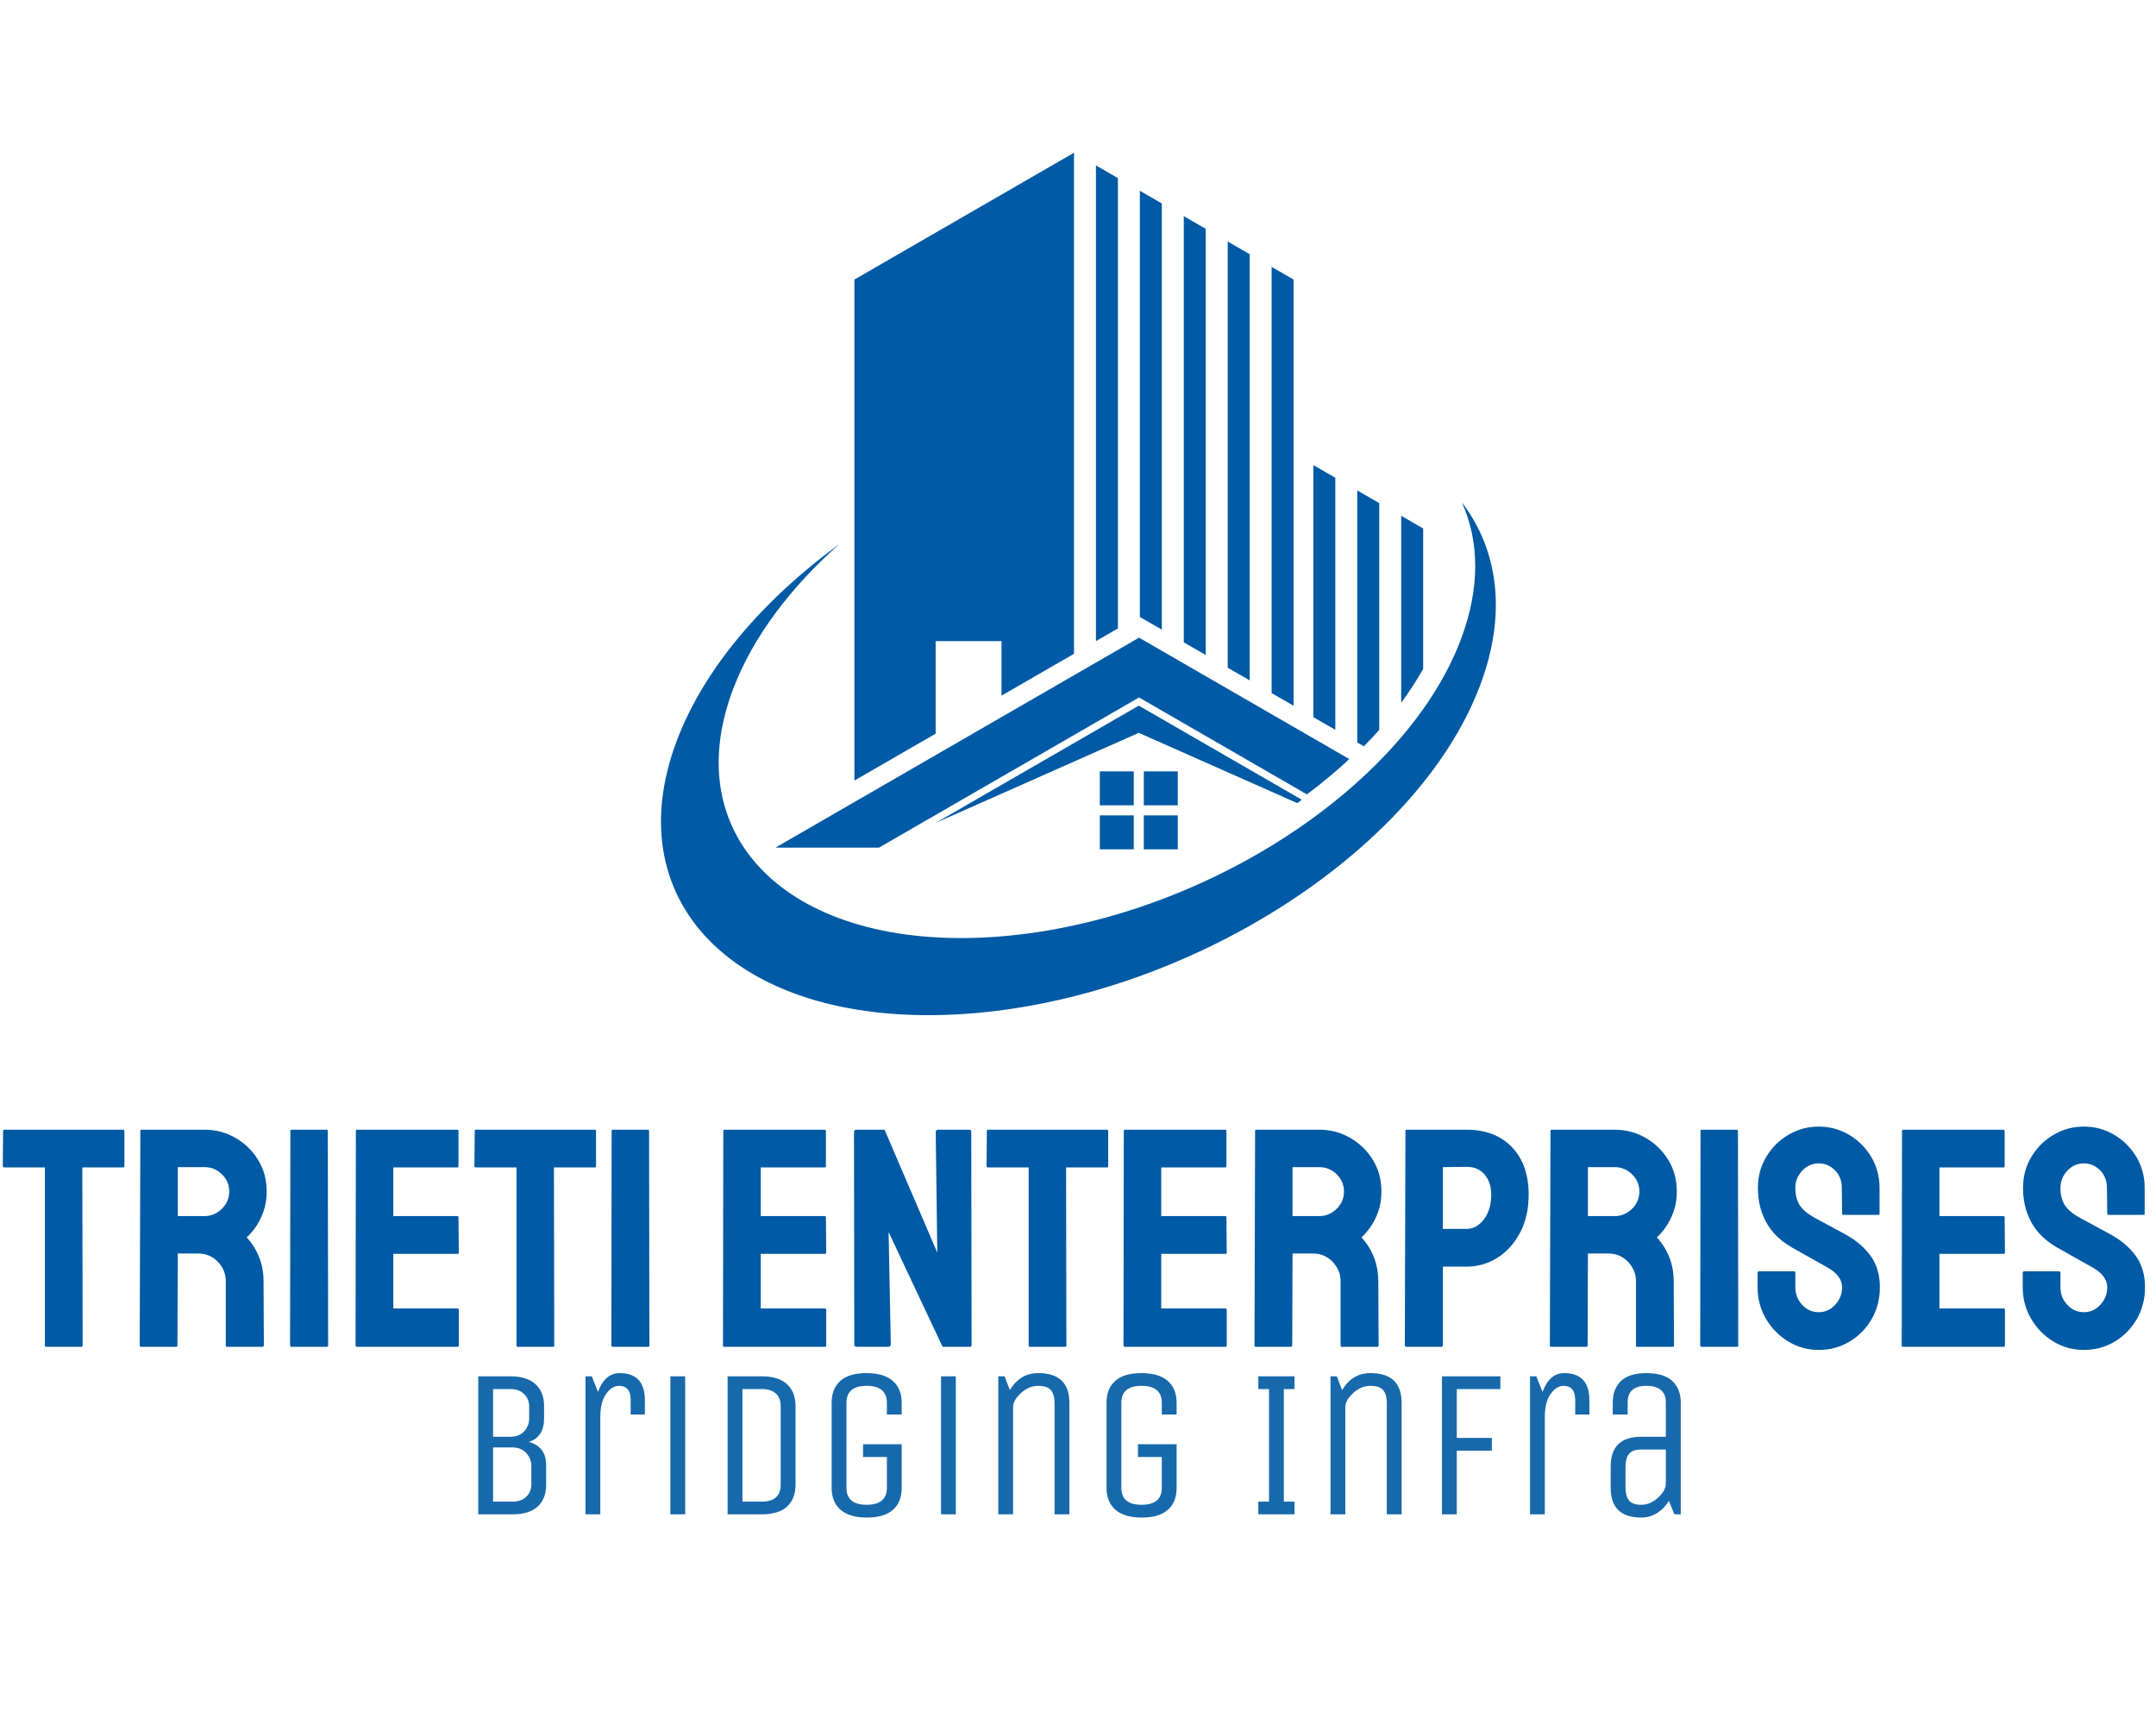
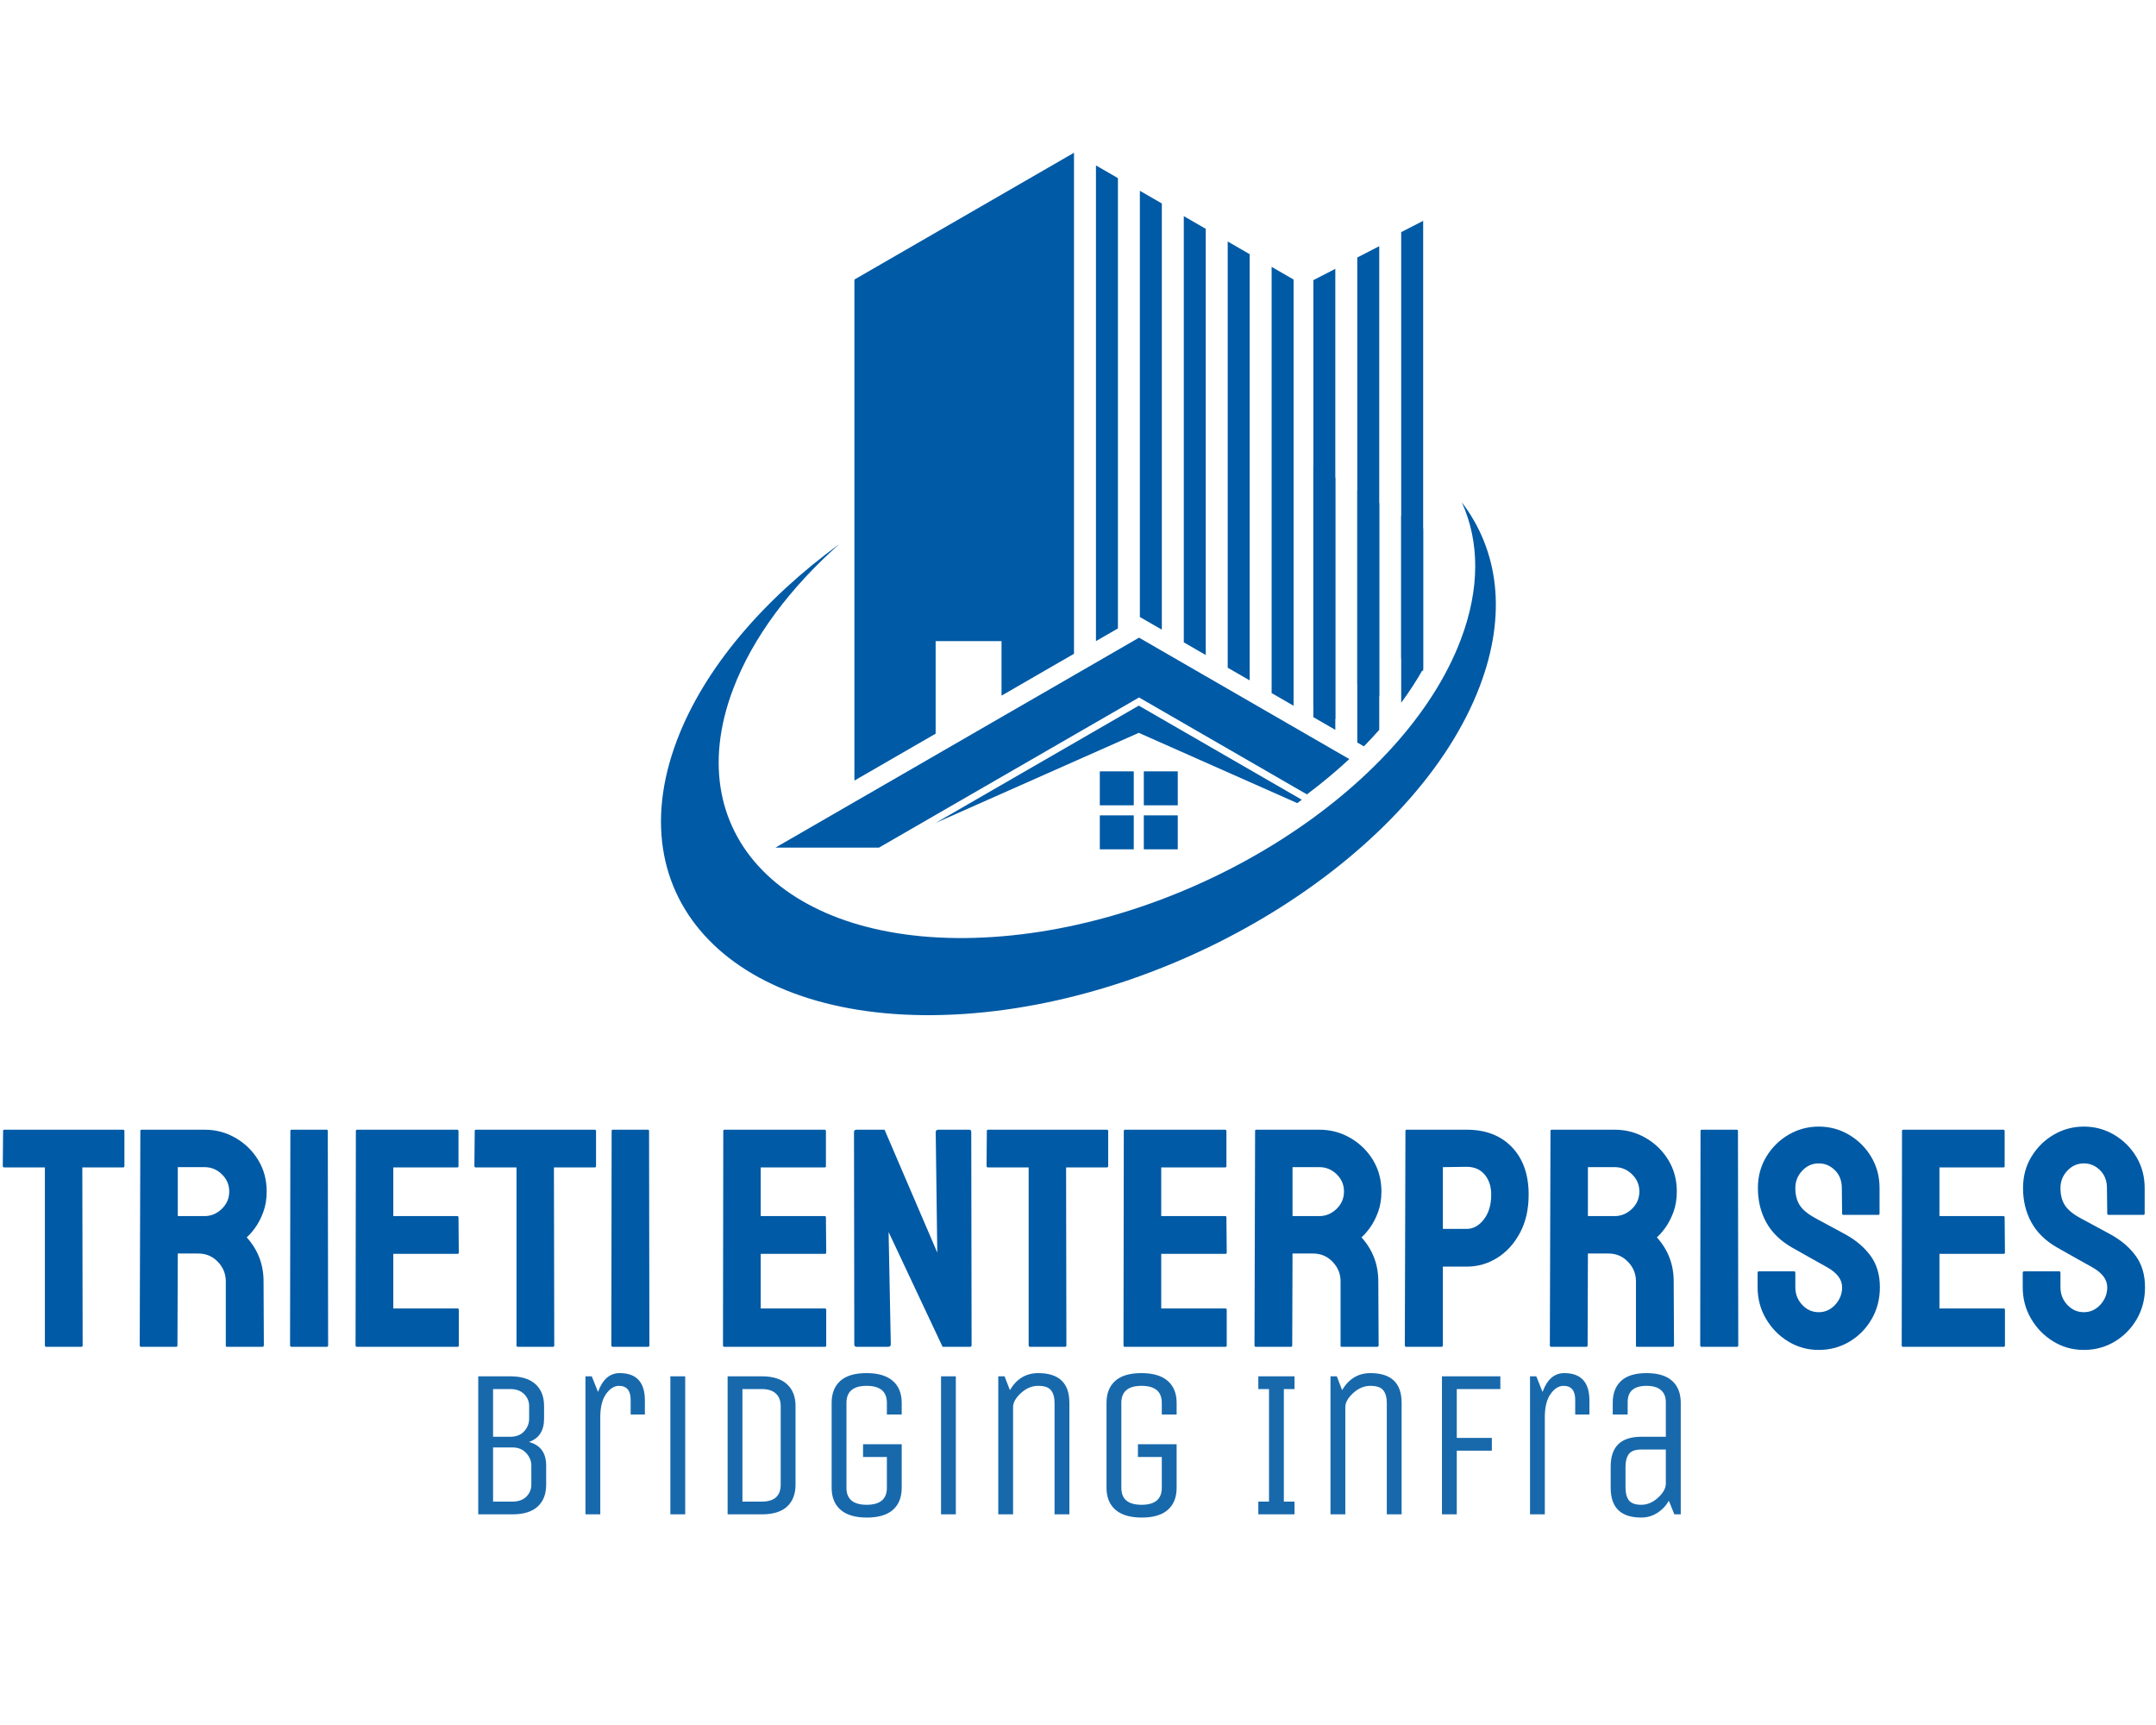
<svg xmlns="http://www.w3.org/2000/svg" version="1.1" width="1280" height="1024" viewBox="0 0 1280 1024" xml:space="preserve">
  <defs>
</defs>
  <g transform="matrix(1.966206 0 0 1.966206 640.2457 512.1966)" id="background-logo">
    <rect style="stroke: none; stroke-width: 1; stroke-dasharray: none; stroke-linecap: butt; stroke-dashoffset: 0; stroke-linejoin: miter; stroke-miterlimit: 4; fill: rgb(255,255,255); fill-rule: nonzero; opacity: 1;" paint-order="stroke" x="-325" y="-260" rx="0" ry="0" width="650" height="520" />
  </g>
  <g transform="matrix(1.969987 0 0 1.969987 640.2457 346.6522)" id="logo-logo">
    <g style="" paint-order="stroke">
      <g transform="matrix(2.409168 0 0 -2.409168 11.56471 74.84713)">
        <path style="stroke: none; stroke-width: 1; stroke-dasharray: none; stroke-linecap: butt; stroke-dashoffset: 0; stroke-linejoin: miter; stroke-miterlimit: 4; fill: rgb(0,90,165); fill-rule: nonzero; opacity: 1;" paint-order="stroke" transform=" translate(-167.5075, -121.4355)" d="m 165.384 119.312 h 4.247 v 4.247 h -4.247 z" stroke-linecap="round" />
      </g>
      <g transform="matrix(2.409168 0 0 -2.409168 11.56471 61.58706)">
        <path style="stroke: none; stroke-width: 1; stroke-dasharray: none; stroke-linecap: butt; stroke-dashoffset: 0; stroke-linejoin: miter; stroke-miterlimit: 4; fill: rgb(0,90,165); fill-rule: nonzero; opacity: 1;" paint-order="stroke" transform=" translate(-167.5075, -126.9395)" d="m 169.631 129.063 h -4.247 v -4.247 h 4.247 z" stroke-linecap="round" />
      </g>
      <g transform="matrix(2.409168 0 0 -2.409168 24.82477 61.58706)">
        <path style="stroke: none; stroke-width: 1; stroke-dasharray: none; stroke-linecap: butt; stroke-dashoffset: 0; stroke-linejoin: miter; stroke-miterlimit: 4; fill: rgb(0,90,165); fill-rule: nonzero; opacity: 1;" paint-order="stroke" transform=" translate(-173.0115, -126.9395)" d="m 175.135 129.063 h -4.247 v -4.247 h 4.247 z" stroke-linecap="round" />
      </g>
      <g transform="matrix(2.409168 0 0 -2.409168 24.82477 74.84713)">
        <path style="stroke: none; stroke-width: 1; stroke-dasharray: none; stroke-linecap: butt; stroke-dashoffset: 0; stroke-linejoin: miter; stroke-miterlimit: 4; fill: rgb(0,90,165); fill-rule: nonzero; opacity: 1;" paint-order="stroke" transform=" translate(-173.0115, -121.4355)" d="m 170.888 119.312 h 4.247 v 4.247 h -4.247 z" stroke-linecap="round" />
-       </g>
-       <g transform="matrix(2.409168 0 0 -2.409168 74.11563 4.071064)">
-         <path style="stroke: none; stroke-width: 1; stroke-dasharray: none; stroke-linecap: butt; stroke-dashoffset: 0; stroke-linejoin: miter; stroke-miterlimit: 4; fill: rgb(0,90,165); fill-rule: nonzero; opacity: 1;" paint-order="stroke" transform=" translate(-1.3735, -14.9725)" d="M 0 0 L 2.747 -1.586 V 29.945 L 0 31.531 Z" stroke-linecap="round" />
      </g>
      <g transform="matrix(2.409168 0 0 -2.409168 8.596373 -54.44835)">
        <path style="stroke: none; stroke-width: 1; stroke-dasharray: none; stroke-linecap: butt; stroke-dashoffset: 0; stroke-linejoin: miter; stroke-miterlimit: 4; fill: rgb(0,90,165); fill-rule: nonzero; opacity: 1;" paint-order="stroke" transform=" translate(-1.374, 29.7485)" d="m 0 0 v -36.384 v -23.113 l 2.748 1.587 v 21.868 v 34.456 z" stroke-linecap="round" />
      </g>
      <g transform="matrix(2.409168 0 0 -2.409168 21.83138 -52.35021)">
        <path style="stroke: none; stroke-width: 1; stroke-dasharray: none; stroke-linecap: butt; stroke-dashoffset: 0; stroke-linejoin: miter; stroke-miterlimit: 4; fill: rgb(0,90,165); fill-rule: nonzero; opacity: 1;" paint-order="stroke" transform=" translate(-1.3735, 27.447)" d="m 0 0 v -32.464 v -20.845 l 2.747 -1.585 v 22.908 v 30.4 z" stroke-linecap="round" />
      </g>
      <g transform="matrix(2.409168 0 0 -2.409168 35.06639 -44.70977)">
        <path style="stroke: none; stroke-width: 1; stroke-dasharray: none; stroke-linecap: butt; stroke-dashoffset: 0; stroke-linejoin: miter; stroke-miterlimit: 4; fill: rgb(0,90,165); fill-rule: nonzero; opacity: 1;" paint-order="stroke" transform=" translate(-1.373, 27.447)" d="m 0 0 v -28.28 v -25.029 l 1.337 -0.772 l 1.409 -0.813 v 27.207 v 26.101 z" stroke-linecap="round" />
      </g>
      <g transform="matrix(2.409168 0 0 -2.409168 48.30043 -37.06813)">
        <path style="stroke: none; stroke-width: 1; stroke-dasharray: none; stroke-linecap: butt; stroke-dashoffset: 0; stroke-linejoin: miter; stroke-miterlimit: 4; fill: rgb(0,90,165); fill-rule: nonzero; opacity: 1;" paint-order="stroke" transform=" translate(-1.373, 27.447)" d="m 0 0 v -23.865 v -29.444 l 2.746 -1.585 v 31.732 v 21.576 z" stroke-linecap="round" />
      </g>
      <g transform="matrix(2.409168 0 0 -2.409168 61.53688 -29.42529)">
        <path style="stroke: none; stroke-width: 1; stroke-dasharray: none; stroke-linecap: butt; stroke-dashoffset: 0; stroke-linejoin: miter; stroke-miterlimit: 4; fill: rgb(0,90,165); fill-rule: nonzero; opacity: 1;" paint-order="stroke" transform=" translate(-1.373, 27.448)" d="M 0 0 V -19.234 V -53.31 l 2.183 -1.26 l 0.563 -0.326 v 8.591 v 27.877 v 16.842 z" stroke-linecap="round" />
      </g>
      <g transform="matrix(2.409168 0 0 -2.409168 -34.41788 -35.34606)">
        <path style="stroke: none; stroke-width: 1; stroke-dasharray: none; stroke-linecap: butt; stroke-dashoffset: 0; stroke-linejoin: miter; stroke-miterlimit: 4; fill: rgb(0,90,165); fill-rule: nonzero; opacity: 1;" paint-order="stroke" transform=" translate(-13.7345, 23.4045)" d="m 0 0 v -18.316 v -26.403 v -17.949 l 4.706 2.718 l 5.455 3.149 v 11.577 h 8.242 v -6.819 l 7.249 4.187 l 1.817 1.047 v 24.426 v 38.242 z" stroke-linecap="round" />
      </g>
      <g transform="matrix(2.409168 0 0 -2.409168 0 52.66936)">
        <path style="stroke: none; stroke-width: 1; stroke-dasharray: none; stroke-linecap: butt; stroke-dashoffset: 0; stroke-linejoin: miter; stroke-miterlimit: 4; fill: rgb(0,90,165); fill-rule: nonzero; opacity: 1;" paint-order="stroke" transform=" translate(-162.7072, -130.6411)" d="m 210.524 145.497 c -7.155 -18.828 -33.325 -35.463 -58.456 -37.146 v 0 c -25.126 -1.686 -39.696 12.218 -32.541 31.045 v 0 c 2.456 6.464 7.153 12.667 13.276 18.097 v 0 c -9.505 -6.95 -16.878 -15.5 -20.301 -24.504 v 0 l -0.004 -0.01 c -7.892 -20.776 8.179 -36.113 35.899 -34.259 v 0 l 0.022 0.001 c 27.724 1.863 56.603 20.217 64.498 40.995 v 0 c 3.424 9.007 2.334 16.99 -2.248 22.998 v 0 c 2.209 -4.871 2.311 -10.754 -0.145 -17.217" stroke-linecap="round" />
      </g>
      <g transform="matrix(2.409168 0 0 -2.409168 -4.831126 47.81337)">
        <path style="stroke: none; stroke-width: 1; stroke-dasharray: none; stroke-linecap: butt; stroke-dashoffset: 0; stroke-linejoin: miter; stroke-miterlimit: 4; fill: rgb(0,90,165); fill-rule: nonzero; opacity: 1;" paint-order="stroke" transform=" translate(34.175, -1.065)" d="m 0 0 l -2.747 1.586 l -0.556 0.319 l -1.919 1.11 l -0.563 0.325 l -2.183 1.26 l -2.748 1.586 l -2.746 1.585 l -2.747 1.586 l -1.409 0.813 l -1.337 0.773 l -1.591 0.918 l -1.156 0.668 l -2.747 1.586 l -0.136 0.079 l -2.61 -1.508 l -2.748 -1.586 l -2.436 -1.406 l -0.31 -0.18 l -1.817 -1.049 l -7.275 -4.199 l -3.023 -1.745 l -10.648 -6.15 l -4.706 -2.715 l -9.907 -5.72 h 9.907 h 3.047 l 1.659 0.959 l 10.648 6.147 l 12.115 6.993 l 0.31 0.18 l 2.436 1.406 l 2.748 1.586 l 2.61 1.508 l 0.136 -0.079 l 2.747 -1.586 l 1.156 -0.667 l 1.591 -0.918 l 1.337 -0.774 l 1.409 -0.812 l 2.747 -1.586 l 2.746 -1.585 l 2.748 -1.587 l 1.802 -1.039 l 0.944 -0.547 l 1.637 -0.944 c 1.875 1.406 3.648 2.882 5.3 4.419 z" stroke-linecap="round" />
      </g>
      <g transform="matrix(2.409168 0 0 -2.409168 12.147 54.33571)">
        <path style="stroke: none; stroke-width: 1; stroke-dasharray: none; stroke-linecap: butt; stroke-dashoffset: 0; stroke-linejoin: miter; stroke-miterlimit: 4; fill: rgb(0,90,165); fill-rule: nonzero; opacity: 1;" paint-order="stroke" transform=" translate(17.4295, -1.2765)" d="m 0 0 l -7.952 4.591 l -2.928 1.689 l -4.039 2.333 l -7.794 -4.502 l -12.425 -7.172 l -5.193 -2.999 l 5.193 2.303 l 12.425 5.51 l 7.794 3.456 L -10.88 3.418 L -7.952 2.119 L -3.169 0 L 4.902 -3.58 c 0.193 0.138 0.379 0.28 0.57 0.421 z" stroke-linecap="round" />
      </g>
+       <g transform="matrix(2.409168 0 0 -2.409168 74.11563 4.071064)">
+         <path style="stroke: none; stroke-width: 1; stroke-dasharray: none; stroke-linecap: butt; stroke-dashoffset: 0; stroke-linejoin: miter; stroke-miterlimit: 4; fill: rgb(0,90,165); fill-rule: nonzero; opacity: 1;" paint-order="stroke" transform=" translate(-1.3735, -14.9725)" d="M 0 0 L 2.747 -1.586 V 29.945 L 0 31.531 Z" stroke-linecap="round" />
+       </g>
      <g transform="matrix(2.409168 0 0 -2.409168 87.35208 10.3761)">
        <path style="stroke: none; stroke-width: 1; stroke-dasharray: none; stroke-linecap: butt; stroke-dashoffset: 0; stroke-linejoin: miter; stroke-miterlimit: 4; fill: rgb(0,90,165); fill-rule: nonzero; opacity: 1;" paint-order="stroke" transform=" translate(1.3735, 14.42)" d="m 0 0 l -2.747 1.585 v -31.532 l 0.828 -0.478 c 0.666 0.679 1.301 1.369 1.919 2.066 z" stroke-linecap="round" />
      </g>
      <g transform="matrix(2.409168 0 0 -2.409168 100.5871 7.624587)">
        <path style="stroke: none; stroke-width: 1; stroke-dasharray: none; stroke-linecap: butt; stroke-dashoffset: 0; stroke-linejoin: miter; stroke-miterlimit: 4; fill: rgb(0,90,165); fill-rule: nonzero; opacity: 1;" paint-order="stroke" transform=" translate(1.373, 10.106)" d="m 0 0 l -2.746 1.585 v -23.382 c 1.019 1.385 1.939 2.795 2.746 4.228 z" stroke-linecap="round" />
      </g>
+     </g>
+     <g transform="matrix(2.409168 0 0 -2.409168 74.11563 -25.42529)">
+       <path style="stroke: none; stroke-width: 1; stroke-dasharray: none; stroke-linecap: butt; stroke-dashoffset: 0; stroke-linejoin: miter; stroke-miterlimit: 4; fill: rgb(0,90,165); fill-rule: nonzero; opacity: 1;" paint-order="stroke" transform=" translate(-1.373, 27.448)" d="M 0 0 V -19.234 V -53.31 l 2.183 -1.26 l 0.563 -0.326 v 8.591 v 27.877 v 19.842 z" stroke-linecap="round" />
+     </g>
+     <g transform="matrix(2.409168 0 0 -2.409168 87.35208 -37.06813)">
+       <path style="stroke: none; stroke-width: 1; stroke-dasharray: none; stroke-linecap: butt; stroke-dashoffset: 0; stroke-linejoin: miter; stroke-miterlimit: 4; fill: rgb(0,90,165); fill-rule: nonzero; opacity: 1;" paint-order="stroke" transform=" translate(-1.373, 25.447)" d="m 0 0 v -23.865 v -29.444 l 2.746 -1.585 v 34.732 v 21.576 z" stroke-linecap="round" />
+     </g>
+     <g transform="matrix(2.409168 0 0 -2.409168 100.5871 -44.70977)">
+       <path style="stroke: none; stroke-width: 1; stroke-dasharray: none; stroke-linecap: butt; stroke-dashoffset: 0; stroke-linejoin: miter; stroke-miterlimit: 4; fill: rgb(0,90,165); fill-rule: nonzero; opacity: 1;" paint-order="stroke" transform=" translate(-1.373, 25.447)" d="m 0 0 v -28.28 v -25.029 l 1.337 -0.772 l 1.409 -0.813 v 30.207 v 26.101 z" stroke-linecap="round" />
    </g>
  </g>
  <g transform="matrix(1.969987 0 0 1.969987 637.5606 735.0576)" id="text-logo-path">
    <path style="stroke: none; stroke-width: 0; stroke-dasharray: none; stroke-linecap: butt; stroke-dashoffset: 0; stroke-linejoin: miter; stroke-miterlimit: 4; fill: rgb(0,90,165); fill-rule: nonzero; opacity: 1;" paint-order="stroke" transform=" translate(-322.89, 32.71)" d="M 23.78 0 L 13.16 0 Q 12.78 0 12.78 -0.47 L 12.78 -0.47 L 12.78 -54.05 L 0.56 -54.05 Q 0.09 -54.05 0.09 -54.52 L 0.09 -54.52 L 0.19 -65.05 Q 0.19 -65.42 0.56 -65.42 L 0.56 -65.42 L 36.28 -65.42 Q 36.75 -65.42 36.75 -65.05 L 36.75 -65.05 L 36.75 -54.52 Q 36.75 -54.05 36.38 -54.05 L 36.38 -54.05 L 24.06 -54.05 L 24.16 -0.47 Q 24.16 0 23.78 0 L 23.78 0 Z M 52.36 0 L 41.74 0 Q 41.36 0 41.36 -0.47 L 41.36 -0.47 L 41.55 -65.05 Q 41.55 -65.42 41.92 -65.42 L 41.92 -65.42 L 60.91 -65.42 Q 65.99 -65.42 70.27 -62.93 Q 74.54 -60.44 77.08 -56.26 Q 79.62 -52.08 79.62 -46.81 L 79.62 -46.81 Q 79.62 -43.33 78.58 -40.56 Q 77.55 -37.79 76.14 -35.86 Q 74.73 -33.93 73.6 -32.99 L 73.6 -32.99 Q 78.68 -27.35 78.68 -19.74 L 78.68 -19.74 L 78.77 -0.47 Q 78.77 0 78.3 0 L 78.3 0 L 67.68 0 Q 67.3 0 67.3 -0.28 L 67.3 -0.28 L 67.3 -19.74 Q 67.3 -23.12 64.91 -25.61 Q 62.51 -28.11 59.03 -28.11 L 59.03 -28.11 L 52.83 -28.11 L 52.73 -0.47 Q 52.73 0 52.36 0 L 52.36 0 Z M 52.83 -54.14 L 52.83 -39.39 L 60.91 -39.39 Q 63.83 -39.39 66.08 -41.55 Q 68.34 -43.71 68.34 -46.81 L 68.34 -46.81 Q 68.34 -49.82 66.13 -51.98 Q 63.92 -54.14 60.91 -54.14 L 60.91 -54.14 L 52.83 -54.14 Z M 97.76 0 L 87.14 0 Q 86.67 0 86.67 -0.47 L 86.67 -0.47 L 86.76 -65.05 Q 86.76 -65.42 87.14 -65.42 L 87.14 -65.42 L 97.67 -65.42 Q 98.04 -65.42 98.04 -65.05 L 98.04 -65.05 L 98.14 -0.47 Q 98.14 0 97.76 0 L 97.76 0 Z M 137.15 0 L 106.78 0 Q 106.41 0 106.41 -0.47 L 106.41 -0.47 L 106.5 -65.05 Q 106.5 -65.42 106.88 -65.42 L 106.88 -65.42 L 137.05 -65.42 Q 137.43 -65.42 137.43 -64.95 L 137.43 -64.95 L 137.43 -54.43 Q 137.43 -54.05 137.05 -54.05 L 137.05 -54.05 L 117.78 -54.05 L 117.78 -39.39 L 137.05 -39.39 Q 137.43 -39.39 137.43 -39.01 L 137.43 -39.01 L 137.52 -28.39 Q 137.52 -28.01 137.15 -28.01 L 137.15 -28.01 L 117.78 -28.01 L 117.78 -11.56 L 137.15 -11.56 Q 137.52 -11.56 137.52 -11.09 L 137.52 -11.09 L 137.52 -0.38 Q 137.52 0 137.15 0 L 137.15 0 Z M 165.91 0 L 155.29 0 Q 154.91 0 154.91 -0.47 L 154.91 -0.47 L 154.91 -54.05 L 142.69 -54.05 Q 142.22 -54.05 142.22 -54.52 L 142.22 -54.52 L 142.32 -65.05 Q 142.32 -65.42 142.69 -65.42 L 142.69 -65.42 L 178.41 -65.42 Q 178.88 -65.42 178.88 -65.05 L 178.88 -65.05 L 178.88 -54.52 Q 178.88 -54.05 178.51 -54.05 L 178.51 -54.05 L 166.19 -54.05 L 166.29 -0.47 Q 166.29 0 165.91 0 L 165.91 0 Z M 194.58 0 L 183.96 0 Q 183.49 0 183.49 -0.47 L 183.49 -0.47 L 183.58 -65.05 Q 183.58 -65.42 183.96 -65.42 L 183.96 -65.42 L 194.49 -65.42 Q 194.86 -65.42 194.86 -65.05 L 194.86 -65.05 L 194.96 -0.47 Q 194.96 0 194.58 0 L 194.58 0 Z M 247.88 0 L 217.52 0 Q 217.14 0 217.14 -0.47 L 217.14 -0.47 L 217.23 -65.05 Q 217.23 -65.42 217.61 -65.42 L 217.61 -65.42 L 247.78 -65.42 Q 248.16 -65.42 248.16 -64.95 L 248.16 -64.95 L 248.16 -54.43 Q 248.16 -54.05 247.78 -54.05 L 247.78 -54.05 L 228.51 -54.05 L 228.51 -39.39 L 247.78 -39.39 Q 248.16 -39.39 248.16 -39.01 L 248.16 -39.01 L 248.25 -28.39 Q 248.25 -28.01 247.88 -28.01 L 247.88 -28.01 L 228.51 -28.01 L 228.51 -11.56 L 247.88 -11.56 Q 248.25 -11.56 248.25 -11.09 L 248.25 -11.09 L 248.25 -0.38 Q 248.25 0 247.88 0 L 247.88 0 Z M 266.87 0 L 257.47 0 Q 256.71 0 256.71 -0.66 L 256.71 -0.66 L 256.62 -64.67 Q 256.62 -65.42 257.37 -65.42 L 257.37 -65.42 L 265.83 -65.42 L 281.72 -28.39 L 281.25 -64.67 Q 281.25 -65.42 282.09 -65.42 L 282.09 -65.42 L 291.4 -65.42 Q 291.96 -65.42 291.96 -64.67 L 291.96 -64.67 L 292.06 -0.56 Q 292.06 0 291.59 0 L 291.59 0 L 283.32 0 L 267.05 -34.59 L 267.71 -0.75 Q 267.71 0 266.87 0 L 266.87 0 Z M 320.26 0 L 309.64 0 Q 309.26 0 309.26 -0.47 L 309.26 -0.47 L 309.26 -54.05 L 297.04 -54.05 Q 296.57 -54.05 296.57 -54.52 L 296.57 -54.52 L 296.66 -65.05 Q 296.66 -65.42 297.04 -65.42 L 297.04 -65.42 L 332.76 -65.42 Q 333.23 -65.42 333.23 -65.05 L 333.23 -65.05 L 333.23 -54.52 Q 333.23 -54.05 332.85 -54.05 L 332.85 -54.05 L 320.54 -54.05 L 320.63 -0.47 Q 320.63 0 320.26 0 L 320.26 0 Z M 368.57 0 L 338.21 0 Q 337.84 0 337.84 -0.47 L 337.84 -0.47 L 337.93 -65.05 Q 337.93 -65.42 338.31 -65.42 L 338.31 -65.42 L 368.48 -65.42 Q 368.86 -65.42 368.86 -64.95 L 368.86 -64.95 L 368.86 -54.43 Q 368.86 -54.05 368.48 -54.05 L 368.48 -54.05 L 349.21 -54.05 L 349.21 -39.39 L 368.48 -39.39 Q 368.86 -39.39 368.86 -39.01 L 368.86 -39.01 L 368.95 -28.39 Q 368.95 -28.01 368.57 -28.01 L 368.57 -28.01 L 349.21 -28.01 L 349.21 -11.56 L 368.57 -11.56 Q 368.95 -11.56 368.95 -11.09 L 368.95 -11.09 L 368.95 -0.38 Q 368.95 0 368.57 0 L 368.57 0 Z M 388.31 0 L 377.69 0 Q 377.32 0 377.32 -0.47 L 377.32 -0.47 L 377.5 -65.05 Q 377.5 -65.42 377.88 -65.42 L 377.88 -65.42 L 396.87 -65.42 Q 401.94 -65.42 406.22 -62.93 Q 410.5 -60.44 413.04 -56.26 Q 415.57 -52.08 415.57 -46.81 L 415.57 -46.81 Q 415.57 -43.33 414.54 -40.56 Q 413.51 -37.79 412.1 -35.86 Q 410.69 -33.93 409.56 -32.99 L 409.56 -32.99 Q 414.63 -27.35 414.63 -19.74 L 414.63 -19.74 L 414.73 -0.47 Q 414.73 0 414.26 0 L 414.26 0 L 403.64 0 Q 403.26 0 403.26 -0.28 L 403.26 -0.28 L 403.26 -19.74 Q 403.26 -23.12 400.86 -25.61 Q 398.47 -28.11 394.99 -28.11 L 394.99 -28.11 L 388.78 -28.11 L 388.69 -0.47 Q 388.69 0 388.31 0 L 388.31 0 Z M 388.78 -54.14 L 388.78 -39.39 L 396.87 -39.39 Q 399.78 -39.39 402.04 -41.55 Q 404.29 -43.71 404.29 -46.81 L 404.29 -46.81 Q 404.29 -49.82 402.09 -51.98 Q 399.88 -54.14 396.87 -54.14 L 396.87 -54.14 L 388.78 -54.14 Z M 433.62 0 L 423.09 0 Q 422.62 0 422.62 -0.47 L 422.62 -0.47 L 422.81 -65.05 Q 422.81 -65.42 423.19 -65.42 L 423.19 -65.42 L 441.24 -65.42 Q 449.88 -65.42 454.91 -60.16 Q 459.94 -54.9 459.94 -45.87 L 459.94 -45.87 Q 459.94 -39.2 457.31 -34.31 Q 454.68 -29.42 450.45 -26.79 Q 446.22 -24.16 441.24 -24.16 L 441.24 -24.16 L 434.09 -24.16 L 434.09 -0.47 Q 434.09 0 433.62 0 L 433.62 0 Z M 434.09 -54.14 L 434.09 -35.53 L 441.24 -35.53 Q 444.24 -35.53 446.45 -38.4 Q 448.66 -41.27 448.66 -45.87 L 448.66 -45.87 Q 448.66 -49.54 446.69 -51.89 Q 444.71 -54.24 441.24 -54.24 L 441.24 -54.24 L 434.09 -54.14 Z M 477.33 0 L 466.71 0 Q 466.33 0 466.33 -0.47 L 466.33 -0.47 L 466.52 -65.05 Q 466.52 -65.42 466.9 -65.42 L 466.9 -65.42 L 485.89 -65.42 Q 490.96 -65.42 495.24 -62.93 Q 499.52 -60.44 502.05 -56.26 Q 504.59 -52.08 504.59 -46.81 L 504.59 -46.81 Q 504.59 -43.33 503.56 -40.56 Q 502.52 -37.79 501.11 -35.86 Q 499.7 -33.93 498.58 -32.99 L 498.58 -32.99 Q 503.65 -27.35 503.65 -19.74 L 503.65 -19.74 L 503.75 -0.47 Q 503.75 0 503.28 0 L 503.28 0 L 492.65 0 Q 492.28 0 492.28 -0.28 L 492.28 -0.28 L 492.28 -19.74 Q 492.28 -23.12 489.88 -25.61 Q 487.48 -28.11 484.01 -28.11 L 484.01 -28.11 L 477.8 -28.11 L 477.71 -0.47 Q 477.71 0 477.33 0 L 477.33 0 Z M 477.8 -54.14 L 477.8 -39.39 L 485.89 -39.39 Q 488.8 -39.39 491.06 -41.55 Q 493.31 -43.71 493.31 -46.81 L 493.31 -46.81 Q 493.31 -49.82 491.1 -51.98 Q 488.89 -54.14 485.89 -54.14 L 485.89 -54.14 L 477.8 -54.14 Z M 522.73 0 L 512.11 0 Q 511.64 0 511.64 -0.47 L 511.64 -0.47 L 511.74 -65.05 Q 511.74 -65.42 512.11 -65.42 L 512.11 -65.42 L 522.64 -65.42 Q 523.02 -65.42 523.02 -65.05 L 523.02 -65.05 L 523.11 -0.47 Q 523.11 0 522.73 0 L 522.73 0 Z M 547.36 0.94 L 547.36 0.94 Q 542.29 0.94 538.1 -1.65 Q 533.92 -4.23 531.43 -8.51 Q 528.94 -12.78 528.94 -17.95 L 528.94 -17.95 L 528.94 -22.28 Q 528.94 -22.75 529.41 -22.75 L 529.41 -22.75 L 539.94 -22.75 Q 540.31 -22.75 540.31 -22.28 L 540.31 -22.28 L 540.31 -17.95 Q 540.31 -14.85 542.38 -12.64 Q 544.45 -10.43 547.36 -10.43 L 547.36 -10.43 Q 550.28 -10.43 552.34 -12.69 Q 554.41 -14.95 554.41 -17.95 L 554.41 -17.95 Q 554.41 -21.43 549.9 -23.97 L 549.9 -23.97 Q 548.4 -24.82 545.2 -26.6 Q 542 -28.39 539.18 -29.99 L 539.18 -29.99 Q 534.01 -32.99 531.52 -37.55 Q 529.03 -42.11 529.03 -47.85 L 529.03 -47.85 Q 529.03 -53.11 531.57 -57.29 Q 534.11 -61.48 538.29 -63.92 Q 542.47 -66.36 547.36 -66.36 L 547.36 -66.36 Q 552.34 -66.36 556.53 -63.87 Q 560.71 -61.38 563.2 -57.2 Q 565.69 -53.02 565.69 -47.85 L 565.69 -47.85 L 565.69 -40.14 Q 565.69 -39.76 565.32 -39.76 L 565.32 -39.76 L 554.79 -39.76 Q 554.41 -39.76 554.41 -40.14 L 554.41 -40.14 L 554.32 -47.85 Q 554.32 -51.14 552.25 -53.2 Q 550.18 -55.27 547.36 -55.27 L 547.36 -55.27 Q 544.45 -55.27 542.38 -53.06 Q 540.31 -50.85 540.31 -47.85 L 540.31 -47.85 Q 540.31 -44.74 541.63 -42.68 Q 542.94 -40.61 546.42 -38.73 L 546.42 -38.73 Q 546.89 -38.45 548.25 -37.74 Q 549.62 -37.04 551.22 -36.14 Q 552.81 -35.25 554.08 -34.59 Q 555.35 -33.93 555.63 -33.75 L 555.63 -33.75 Q 560.33 -31.11 563.06 -27.31 Q 565.79 -23.5 565.79 -17.95 L 565.79 -17.95 Q 565.79 -12.6 563.29 -8.32 Q 560.8 -4.04 556.62 -1.55 Q 552.44 0.94 547.36 0.94 Z M 603.1 0 L 572.74 0 Q 572.37 0 572.37 -0.47 L 572.37 -0.47 L 572.46 -65.05 Q 572.46 -65.42 572.84 -65.42 L 572.84 -65.42 L 603.01 -65.42 Q 603.39 -65.42 603.39 -64.95 L 603.39 -64.95 L 603.39 -54.43 Q 603.39 -54.05 603.01 -54.05 L 603.01 -54.05 L 583.74 -54.05 L 583.74 -39.39 L 603.01 -39.39 Q 603.39 -39.39 603.39 -39.01 L 603.39 -39.01 L 603.48 -28.39 Q 603.48 -28.01 603.1 -28.01 L 603.1 -28.01 L 583.74 -28.01 L 583.74 -11.56 L 603.1 -11.56 Q 603.48 -11.56 603.48 -11.09 L 603.48 -11.09 L 603.48 -0.38 Q 603.48 0 603.1 0 L 603.1 0 Z M 627.26 0.94 L 627.26 0.94 Q 622.19 0.94 618 -1.65 Q 613.82 -4.23 611.33 -8.51 Q 608.84 -12.78 608.84 -17.95 L 608.84 -17.95 L 608.84 -22.28 Q 608.84 -22.75 609.31 -22.75 L 609.31 -22.75 L 619.84 -22.75 Q 620.21 -22.75 620.21 -22.28 L 620.21 -22.28 L 620.21 -17.95 Q 620.21 -14.85 622.28 -12.64 Q 624.35 -10.43 627.26 -10.43 L 627.26 -10.43 Q 630.18 -10.43 632.24 -12.69 Q 634.31 -14.95 634.31 -17.95 L 634.31 -17.95 Q 634.31 -21.43 629.8 -23.97 L 629.8 -23.97 Q 628.3 -24.82 625.1 -26.6 Q 621.9 -28.39 619.08 -29.99 L 619.08 -29.99 Q 613.91 -32.99 611.42 -37.55 Q 608.93 -42.11 608.93 -47.85 L 608.93 -47.85 Q 608.93 -53.11 611.47 -57.29 Q 614.01 -61.48 618.19 -63.92 Q 622.37 -66.36 627.26 -66.36 L 627.26 -66.36 Q 632.24 -66.36 636.43 -63.87 Q 640.61 -61.38 643.1 -57.2 Q 645.59 -53.02 645.59 -47.85 L 645.59 -47.85 L 645.59 -40.14 Q 645.59 -39.76 645.22 -39.76 L 645.22 -39.76 L 634.69 -39.76 Q 634.31 -39.76 634.31 -40.14 L 634.31 -40.14 L 634.22 -47.85 Q 634.22 -51.14 632.15 -53.2 Q 630.08 -55.27 627.26 -55.27 L 627.26 -55.27 Q 624.35 -55.27 622.28 -53.06 Q 620.21 -50.85 620.21 -47.85 L 620.21 -47.85 Q 620.21 -44.74 621.53 -42.68 Q 622.84 -40.61 626.32 -38.73 L 626.32 -38.73 Q 626.79 -38.45 628.16 -37.74 Q 629.52 -37.04 631.12 -36.14 Q 632.71 -35.25 633.98 -34.59 Q 635.25 -33.93 635.53 -33.75 L 635.53 -33.75 Q 640.23 -31.11 642.96 -27.31 Q 645.69 -23.5 645.69 -17.95 L 645.69 -17.95 Q 645.69 -12.6 643.2 -8.32 Q 640.7 -4.04 636.52 -1.55 Q 632.34 0.94 627.26 0.94 Z" stroke-linecap="round" />
  </g>
  <g transform="matrix(1.969987 0 0 1.969987 640.8921 857.9826)" id="tagline-3760b411-1d03-4129-9d72-6036b6ad09c4-logo-path">
    <path style="stroke: none; stroke-width: 0; stroke-dasharray: none; stroke-linecap: butt; stroke-dashoffset: 0; stroke-linejoin: miter; stroke-miterlimit: 4; fill: rgb(24,105,172); fill-rule: nonzero; opacity: 1;" paint-order="stroke" transform=" translate(-187.61, 20.795)" d="M 16.72 0 L 6.41 0 L 6.41 -41.59 L 16.06 -41.59 Q 21.06 -41.59 23.66 -39.23 Q 26.25 -36.88 26.25 -32.63 L 26.25 -32.63 L 26.25 -28.81 Q 26.25 -23.38 21.69 -21.81 L 21.69 -21.81 Q 26.88 -20.41 26.88 -14.72 L 26.88 -14.72 L 26.88 -8.97 Q 26.88 -4.69 24.31 -2.34 Q 21.75 0 16.72 0 L 16.72 0 Z M 10.88 -20.16 L 10.88 -3.84 L 16.72 -3.84 Q 19.41 -3.84 20.91 -5.34 Q 22.41 -6.84 22.41 -8.97 L 22.41 -8.97 L 22.41 -14.72 Q 22.41 -16.78 20.86 -18.47 Q 19.31 -20.16 16.72 -20.16 L 16.72 -20.16 L 10.88 -20.16 Z M 10.88 -37.75 L 10.88 -23.38 L 16.06 -23.38 Q 18.75 -23.38 20.25 -25.03 Q 21.75 -26.69 21.75 -28.81 L 21.75 -28.81 L 21.75 -32.63 Q 21.75 -34.69 20.25 -36.22 Q 18.75 -37.75 16.06 -37.75 L 16.06 -37.75 L 10.88 -37.75 Z M 43.19 0 L 38.72 0 L 38.72 -41.59 L 40.63 -41.59 L 42.5 -36.88 Q 44.56 -42.56 49.03 -42.56 L 49.03 -42.56 Q 56.66 -42.56 56.63 -34.25 L 56.63 -34.25 L 56.63 -30.09 L 52.34 -30.09 L 52.34 -34.5 Q 52.34 -38.72 48.81 -38.72 L 48.81 -38.72 Q 46.69 -38.72 44.94 -36.28 Q 43.19 -33.84 43.19 -29.25 L 43.19 -29.25 L 43.19 0 Z M 68.78 0 L 64.31 0 L 64.31 -41.59 L 68.78 -41.59 L 68.78 0 Z M 91.88 0 L 81.56 0 L 81.56 -41.59 L 91.88 -41.59 Q 96.88 -41.59 99.45 -39.23 Q 102.03 -36.88 102.03 -32.63 L 102.03 -32.63 L 102.03 -8.97 Q 102.03 -4.69 99.48 -2.34 Q 96.94 0 91.88 0 L 91.88 0 Z M 86.03 -37.75 L 86.03 -3.84 L 91.88 -3.84 Q 97.56 -3.84 97.56 -8.97 L 97.56 -8.97 L 97.56 -32.63 Q 97.56 -35.06 96.09 -36.41 Q 94.63 -37.75 91.88 -37.75 L 91.88 -37.75 L 86.03 -37.75 Z M 112.91 -8 L 112.91 -8 L 112.91 -33.59 Q 112.91 -37.88 115.53 -40.22 Q 118.16 -42.56 123.41 -42.56 Q 128.66 -42.56 131.34 -40.22 Q 134.03 -37.88 134.03 -33.59 L 134.03 -33.59 L 134.03 -30.09 L 129.56 -30.09 L 129.56 -33.59 Q 129.56 -38.72 123.47 -38.72 Q 117.38 -38.72 117.38 -33.59 L 117.38 -33.59 L 117.38 -8 Q 117.38 -2.88 123.47 -2.88 Q 129.56 -2.88 129.56 -8 L 129.56 -8 L 129.56 -17.28 L 122.38 -17.28 L 122.38 -21.13 L 134.03 -21.13 L 134.03 -8 Q 134.03 -3.72 131.41 -1.38 Q 128.78 0.97 123.53 0.97 Q 118.28 0.97 115.59 -1.38 Q 112.91 -3.72 112.91 -8 Z M 150.34 0 L 145.88 0 L 145.88 -41.59 L 150.34 -41.59 L 150.34 0 Z M 167.59 0 L 163.13 0 L 163.13 -41.59 L 165.03 -41.59 L 166.63 -37.44 Q 169.69 -42.56 175.16 -42.56 L 175.16 -42.56 Q 184.56 -42.56 184.56 -33.59 L 184.56 -33.59 L 184.56 0 L 180.09 0 L 180.09 -33.59 Q 180.09 -36.03 179.03 -37.38 Q 177.97 -38.72 175.16 -38.72 Q 172.34 -38.72 169.97 -36.55 Q 167.59 -34.38 167.59 -32.31 L 167.59 -32.31 L 167.59 0 Z M 195.75 -8 L 195.75 -8 L 195.75 -33.59 Q 195.75 -37.88 198.38 -40.22 Q 201 -42.56 206.25 -42.56 Q 211.5 -42.56 214.19 -40.22 Q 216.88 -37.88 216.88 -33.59 L 216.88 -33.59 L 216.88 -30.09 L 212.41 -30.09 L 212.41 -33.59 Q 212.41 -38.72 206.31 -38.72 Q 200.22 -38.72 200.22 -33.59 L 200.22 -33.59 L 200.22 -8 Q 200.22 -2.88 206.31 -2.88 Q 212.41 -2.88 212.41 -8 L 212.41 -8 L 212.41 -17.28 L 205.22 -17.28 L 205.22 -21.13 L 216.88 -21.13 L 216.88 -8 Q 216.88 -3.72 214.25 -1.38 Q 211.63 0.97 206.38 0.97 Q 201.13 0.97 198.44 -1.38 Q 195.75 -3.72 195.75 -8 Z M 252.41 0 L 241.5 0 L 241.5 -3.84 L 244.72 -3.84 L 244.72 -37.75 L 241.5 -37.75 L 241.5 -41.59 L 252.41 -41.59 L 252.41 -37.75 L 249.19 -37.75 L 249.19 -3.84 L 252.41 -3.84 L 252.41 0 Z M 267.72 0 L 263.25 0 L 263.25 -41.59 L 265.16 -41.59 L 266.75 -37.44 Q 269.81 -42.56 275.28 -42.56 L 275.28 -42.56 Q 284.69 -42.56 284.69 -33.59 L 284.69 -33.59 L 284.69 0 L 280.22 0 L 280.22 -33.59 Q 280.22 -36.03 279.16 -37.38 Q 278.09 -38.72 275.28 -38.72 Q 272.47 -38.72 270.09 -36.55 Q 267.72 -34.38 267.72 -32.31 L 267.72 -32.31 L 267.72 0 Z M 301.31 0 L 296.84 0 L 296.84 -41.59 L 314.44 -41.59 L 314.44 -37.75 L 301.31 -37.75 L 301.31 -23.03 L 311.88 -23.03 L 311.88 -19.19 L 301.31 -19.19 L 301.31 0 Z M 327.84 0 L 323.38 0 L 323.38 -41.59 L 325.28 -41.59 L 327.16 -36.88 Q 329.22 -42.56 333.69 -42.56 L 333.69 -42.56 Q 341.31 -42.56 341.28 -34.25 L 341.28 -34.25 L 341.28 -30.09 L 337 -30.09 L 337 -34.5 Q 337 -38.72 333.47 -38.72 L 333.47 -38.72 Q 331.34 -38.72 329.59 -36.28 Q 327.84 -33.84 327.84 -29.25 L 327.84 -29.25 L 327.84 0 Z M 347.69 -8 L 347.69 -8 L 347.69 -14.41 Q 347.69 -23.38 356.91 -23.38 L 356.91 -23.38 L 364.31 -23.38 L 364.31 -33.84 Q 364.31 -36.16 362.84 -37.44 Q 361.38 -38.72 358.5 -38.72 L 358.5 -38.72 Q 352.81 -38.72 352.81 -33.84 L 352.81 -33.84 L 352.81 -30.09 L 348.31 -30.09 L 348.31 -33.59 Q 348.31 -37.88 350.84 -40.22 Q 353.38 -42.56 358.5 -42.56 Q 363.63 -42.56 366.22 -40.22 Q 368.81 -37.88 368.81 -33.59 L 368.81 -33.59 L 368.81 0 L 366.88 0 L 365.22 -4.09 Q 363.88 -1.78 361.7 -0.41 Q 359.53 0.97 356.91 0.97 L 356.91 0.97 Q 347.69 0.97 347.69 -8 Z M 352.16 -14.41 L 352.16 -8 Q 352.16 -5.56 353.19 -4.22 Q 354.22 -2.88 356.91 -2.88 Q 359.59 -2.88 361.89 -4.95 Q 364.19 -7.03 364.31 -9.09 L 364.31 -9.09 L 364.31 -19.53 L 356.91 -19.53 Q 354.22 -19.53 353.19 -18.19 Q 352.16 -16.84 352.16 -14.41 L 352.16 -14.41 Z" stroke-linecap="round" />
  </g>
</svg>
